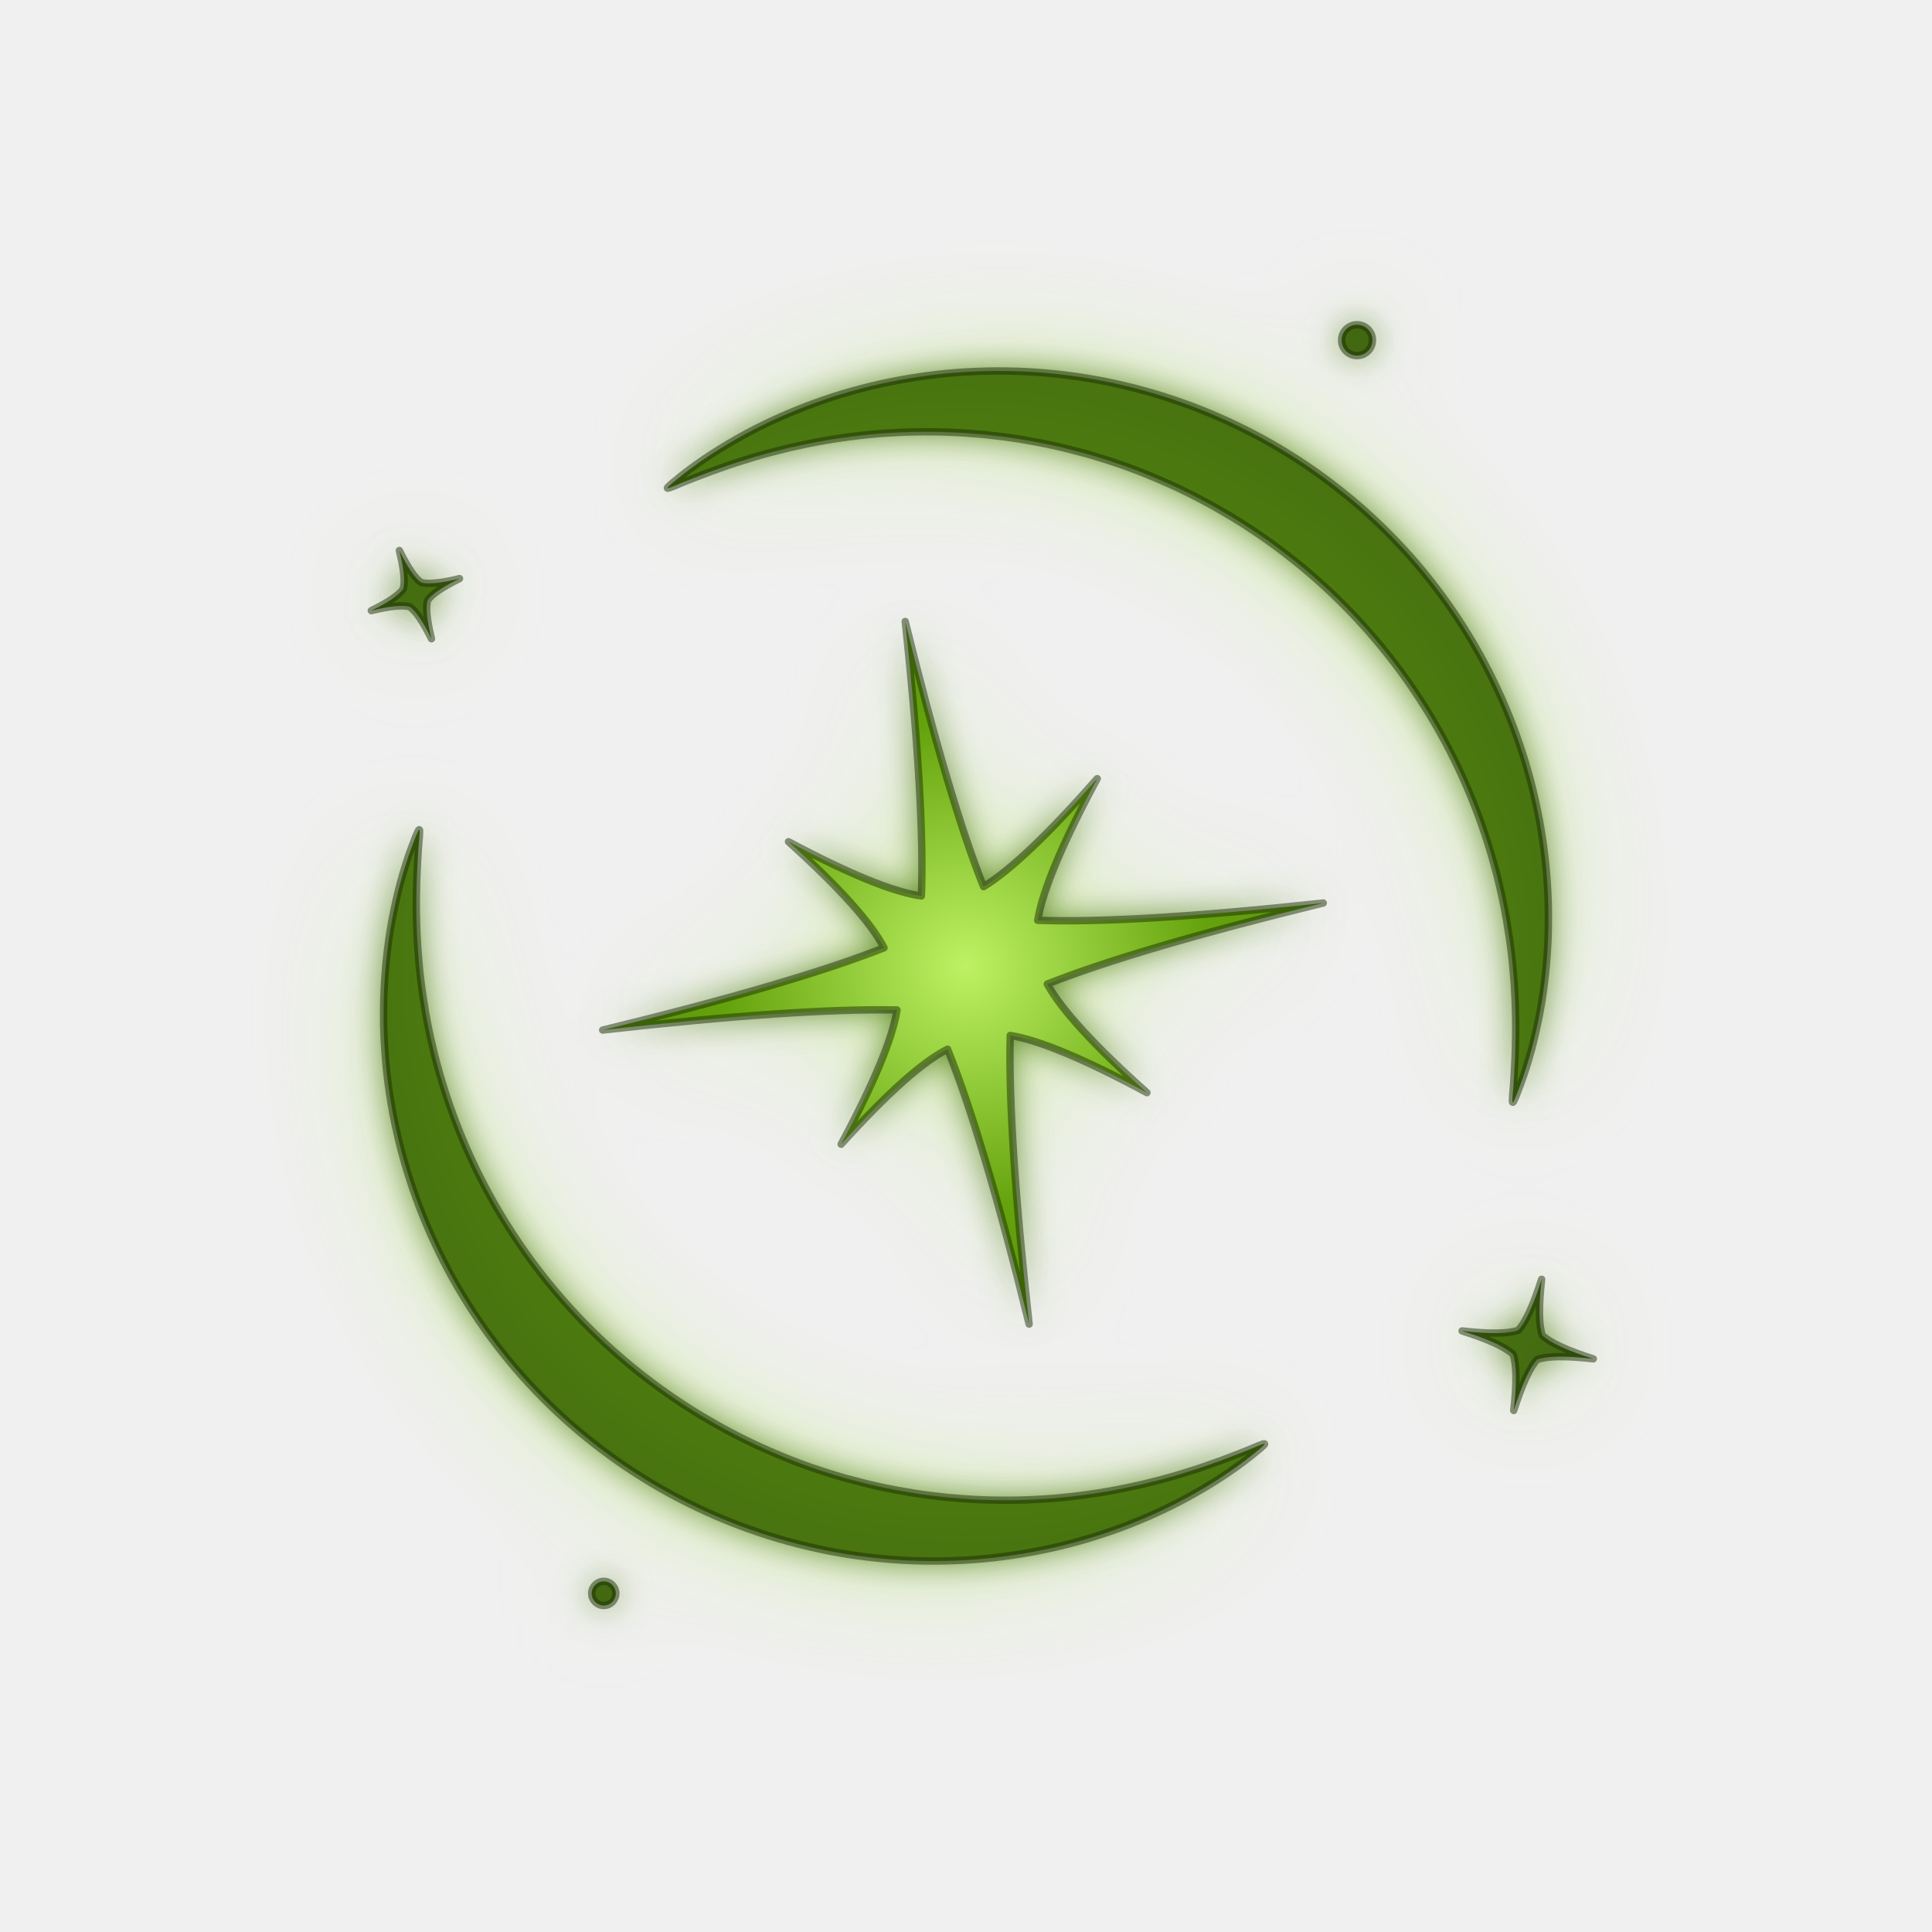
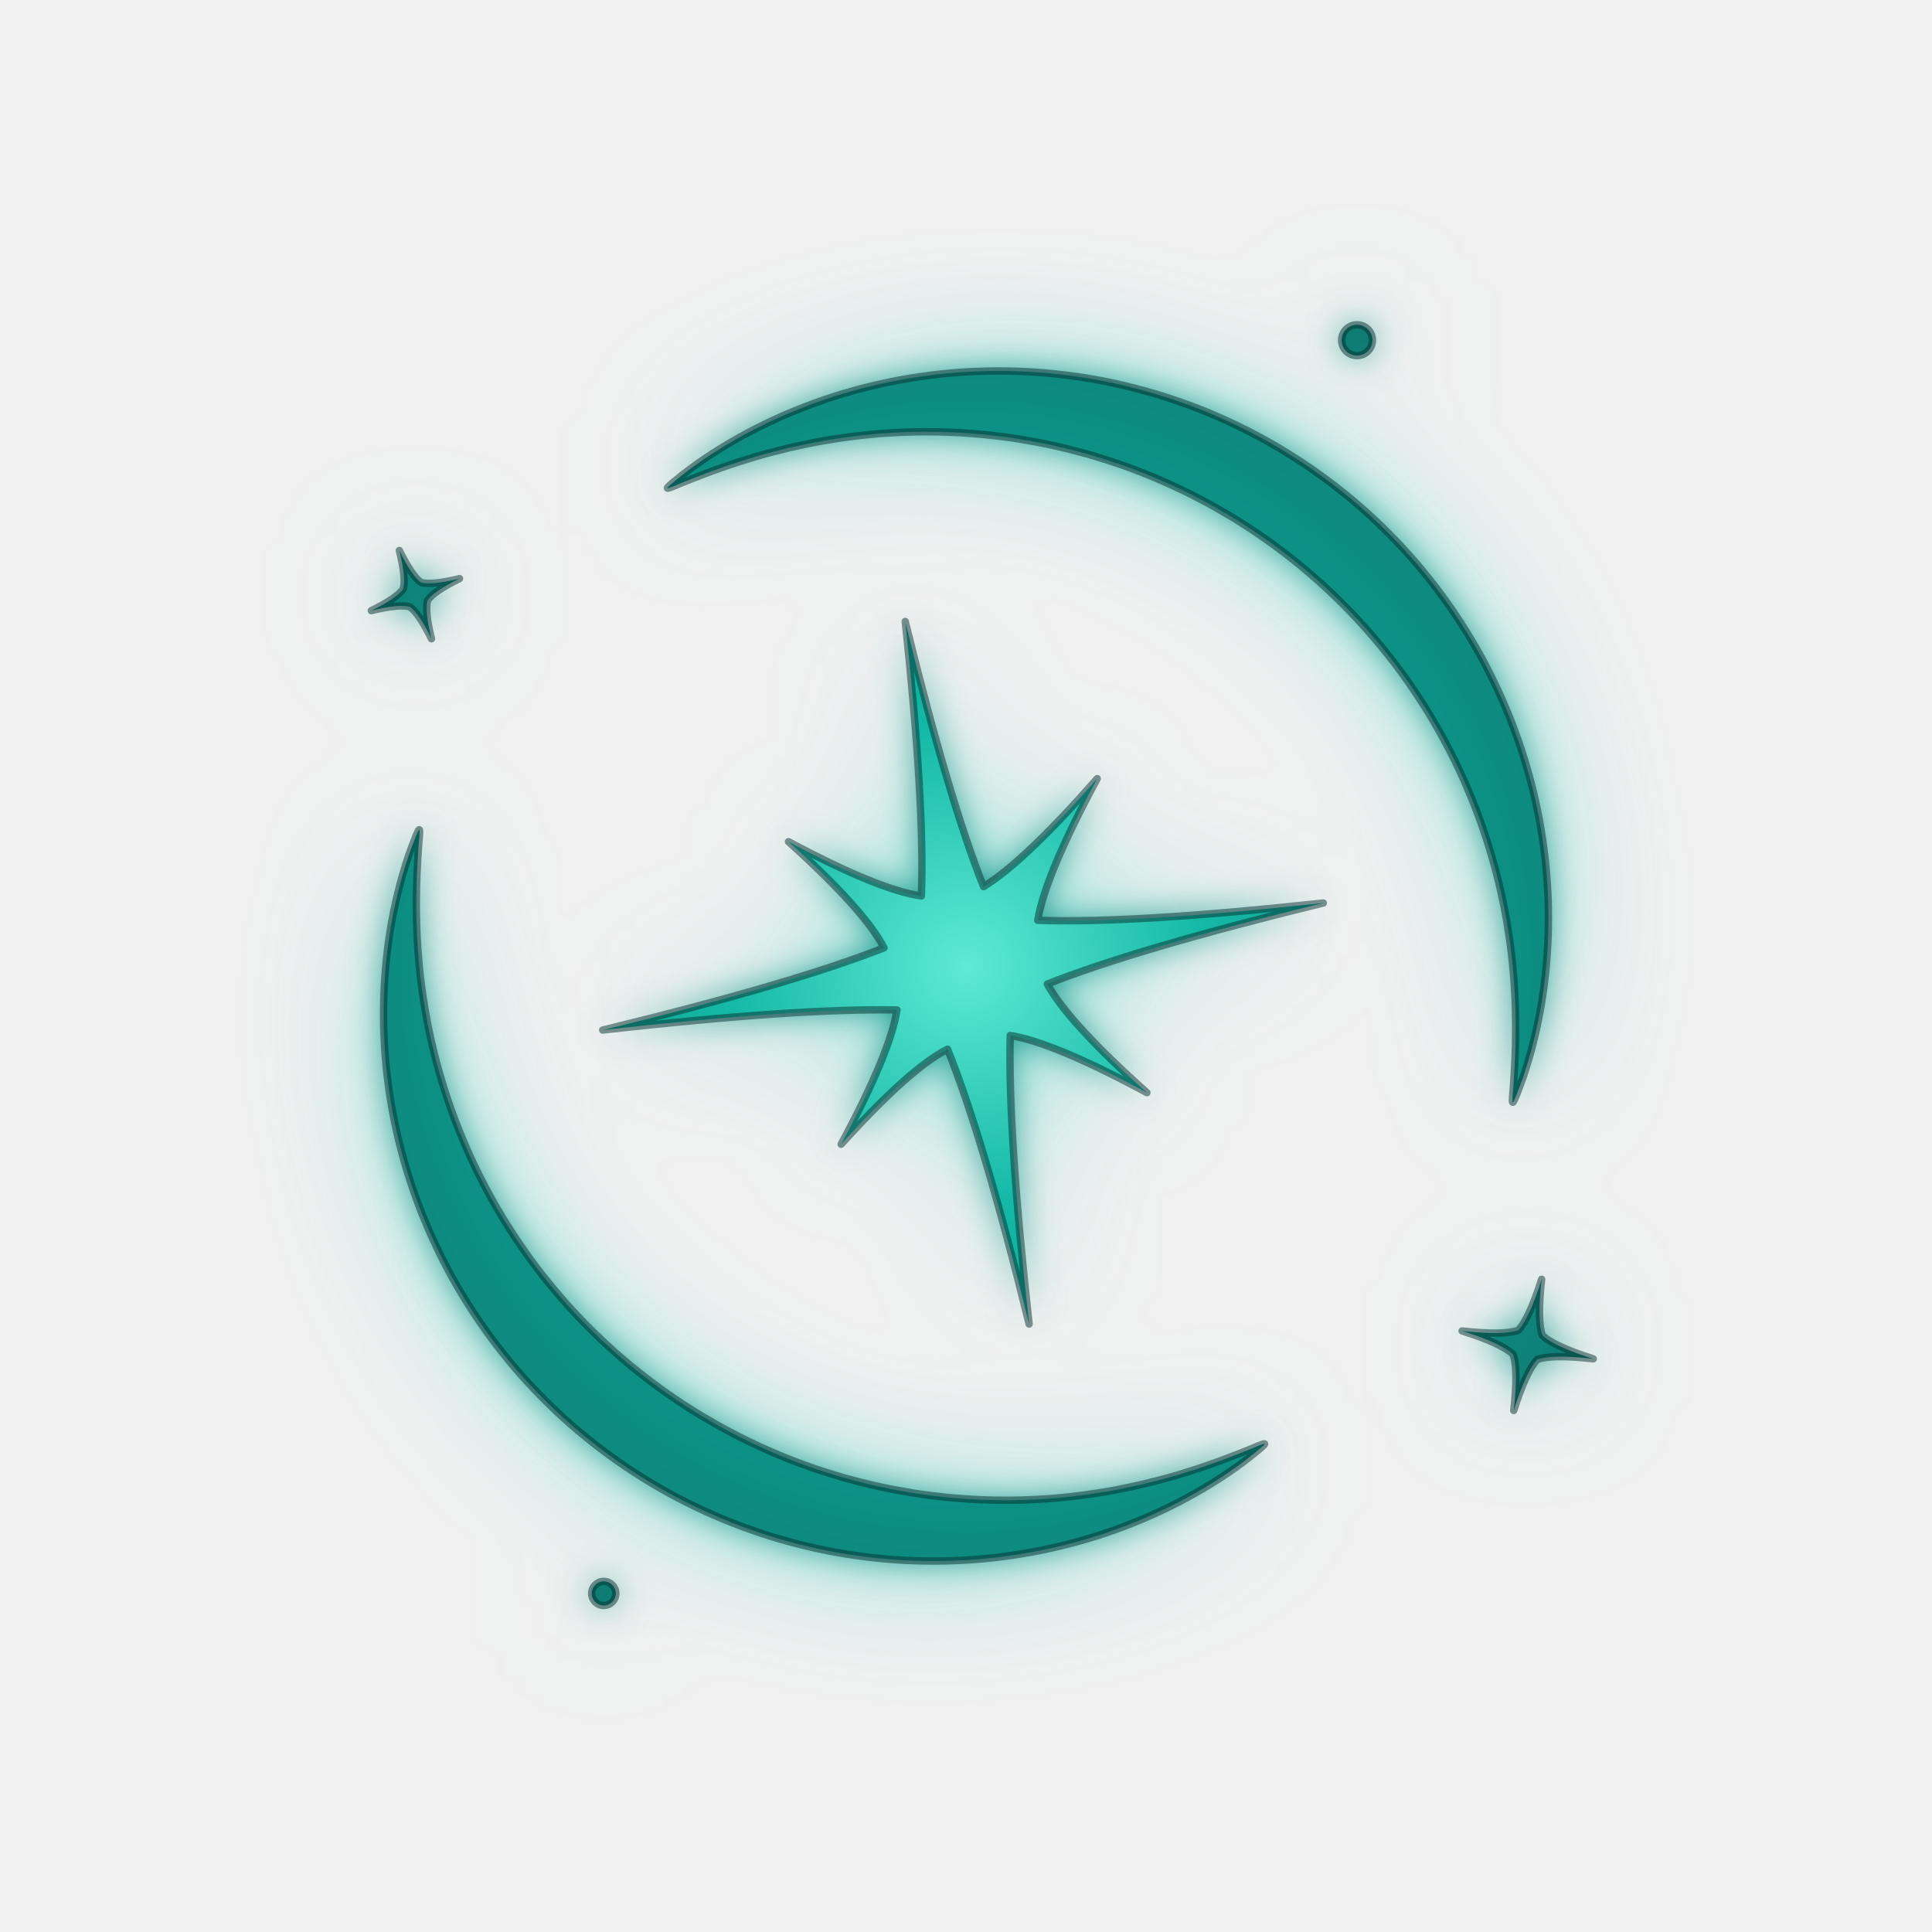
<svg xmlns="http://www.w3.org/2000/svg" viewBox="-16 -16 288 288" width="288" height="288" role="img" aria-labelledby="am-t">
  <style>.am-d{display:none}@media (prefers-color-scheme:dark){.am-l{display:none}.am-d{display:inline}}</style>
  <g class="am-l">
    <defs>
      <radialGradient id="aml-lit" gradientUnits="userSpaceOnUse" cx="128" cy="128" r="120">
-         <stop offset="0" stop-color="#BEF264" />
-         <stop offset=".3" stop-color="#65A30D" />
-         <stop offset=".62" stop-color="#4D7C0F" />
-         <stop offset="1" stop-color="#3F6212" />
+         <stop offset="0" stop-color="#5EEAD4" />
+         <stop offset=".3" stop-color="#14B8A6" />
+         <stop offset=".62" stop-color="#0D9488" />
+         <stop offset="1" stop-color="#0F766E" />
      </radialGradient>
      <filter id="aml-wide" x="-40%" y="-40%" width="180%" height="180%" color-interpolation-filters="sRGB">
        <feGaussianBlur stdDeviation="9" />
      </filter>
      <filter id="aml-tight" x="-25%" y="-25%" width="150%" height="150%" color-interpolation-filters="sRGB">
        <feGaussianBlur stdDeviation="2.6" />
      </filter>
      <g id="aml-m">
        <path d="M118.94 76.64Q125.49 103.36 130.62 116.17Q136.65 112.49 147.56 100.07Q139.8 114.45 138.69 121.19Q152.94 121.68 181.26 118.61Q153.5 125.39 140.12 130.69Q143.25 136.41 154.97 146.88Q141.09 139.4 134.59 138.35Q134.24 152.85 137.41 181.38Q130.6 153.65 125.25 140.4Q119.67 143.2 109.39 154.57Q116.73 140.92 117.71 134.55Q102.86 134.28 73.84 137.55Q102.11 130.67 115.78 125.29Q112.92 119.72 101.54 109.47Q115.09 116.7 121.35 117.56Q121.87 103.9 118.94 76.64Z" />
        <path d="M83.49 56.76C83.57 56.91 85.25 56.11 86.11 55.78C86.98 55.44 87.84 55.09 88.7 54.77C89.56 54.44 90.42 54.12 91.28 53.82C92.15 53.51 93.01 53.21 93.88 52.93C94.74 52.65 95.61 52.38 96.48 52.12C97.35 51.86 98.23 51.62 99.1 51.39C99.98 51.16 100.85 50.94 101.73 50.73C102.61 50.53 103.49 50.34 104.37 50.16C105.25 49.98 106.13 49.81 107.01 49.66C107.89 49.51 108.77 49.37 109.66 49.25C110.54 49.12 111.42 49.01 112.31 48.91C113.19 48.81 114.08 48.73 114.96 48.65C115.84 48.58 116.73 48.52 117.61 48.48C118.49 48.43 119.37 48.4 120.26 48.38C121.14 48.36 122.02 48.36 122.9 48.37C123.78 48.37 124.65 48.39 125.53 48.43C126.41 48.46 127.28 48.51 128.15 48.57C129.03 48.63 129.9 48.7 130.77 48.78C131.63 48.87 132.5 48.97 133.36 49.08C134.23 49.19 135.09 49.31 135.95 49.45C136.81 49.59 137.66 49.74 138.51 49.9C139.37 50.06 140.21 50.23 141.06 50.42C141.91 50.61 142.75 50.8 143.58 51.02C144.42 51.23 145.26 51.45 146.09 51.68C146.92 51.92 147.74 52.17 148.56 52.43C149.39 52.69 150.2 52.96 151.02 53.24C151.83 53.52 152.64 53.82 153.44 54.12C154.24 54.43 155.04 54.75 155.83 55.08C156.62 55.41 157.41 55.75 158.19 56.1C158.97 56.45 159.75 56.81 160.52 57.19C161.29 57.56 162.05 57.95 162.81 58.35C163.57 58.74 164.32 59.15 165.07 59.57C165.81 59.99 166.55 60.42 167.29 60.86C168.02 61.3 168.75 61.75 169.47 62.21C170.19 62.67 170.9 63.14 171.6 63.62C172.31 64.1 173.01 64.6 173.7 65.1C174.39 65.6 175.08 66.11 175.75 66.64C176.43 67.16 177.1 67.69 177.76 68.23C178.42 68.77 179.07 69.33 179.72 69.89C180.36 70.45 181 71.02 181.63 71.6C182.26 72.18 182.88 72.77 183.49 73.37C184.1 73.97 184.7 74.57 185.3 75.19C185.89 75.81 186.48 76.43 187.05 77.07C187.63 77.7 188.2 78.35 188.75 79C189.31 79.65 189.86 80.31 190.4 80.98C190.94 81.65 191.47 82.32 191.99 83.01C192.51 83.69 193.02 84.39 193.52 85.09C194.02 85.79 194.51 86.5 194.99 87.22C195.47 87.93 195.94 88.66 196.4 89.39C196.86 90.12 197.31 90.86 197.75 91.61C198.19 92.35 198.61 93.11 199.03 93.87C199.45 94.63 199.85 95.39 200.25 96.17C200.64 96.94 201.03 97.72 201.4 98.51C201.77 99.3 202.13 100.09 202.48 100.89C202.83 101.69 203.17 102.5 203.5 103.31C203.82 104.12 204.14 104.94 204.44 105.76C204.74 106.58 205.04 107.41 205.31 108.24C205.59 109.08 205.86 109.92 206.11 110.76C206.37 111.61 206.61 112.46 206.84 113.31C207.07 114.16 207.29 115.02 207.49 115.88C207.7 116.75 207.89 117.61 208.07 118.48C208.25 119.35 208.41 120.23 208.57 121.11C208.72 121.99 208.86 122.87 208.99 123.76C209.12 124.64 209.23 125.53 209.34 126.42C209.44 127.31 209.53 128.21 209.6 129.11C209.68 130.01 209.74 130.91 209.79 131.81C209.84 132.71 209.88 133.62 209.9 134.53C209.93 135.43 209.94 136.34 209.94 137.26C209.94 138.17 209.92 139.08 209.9 140C209.88 140.91 209.84 141.83 209.79 142.75C209.75 143.67 209.68 144.59 209.63 145.52C209.58 146.45 209.34 148.29 209.5 148.32C209.67 148.36 210.29 146.61 210.63 145.73C210.97 144.85 211.26 143.96 211.54 143.06C211.82 142.17 212.08 141.26 212.33 140.35C212.57 139.44 212.79 138.52 213 137.6C213.21 136.68 213.39 135.75 213.57 134.82C213.74 133.89 213.89 132.95 214.03 132.01C214.16 131.07 214.28 130.12 214.38 129.17C214.48 128.22 214.57 127.27 214.63 126.32C214.7 125.37 214.75 124.41 214.78 123.45C214.81 122.49 214.82 121.53 214.82 120.57C214.82 119.61 214.8 118.65 214.76 117.69C214.72 116.73 214.66 115.76 214.59 114.8C214.52 113.84 214.43 112.88 214.32 111.92C214.21 110.95 214.08 109.99 213.94 109.04C213.8 108.08 213.63 107.12 213.46 106.16C213.28 105.21 213.08 104.26 212.87 103.31C212.66 102.36 212.43 101.41 212.18 100.47C211.93 99.53 211.67 98.59 211.39 97.65C211.1 96.72 210.8 95.78 210.49 94.86C210.17 93.93 209.84 93.01 209.49 92.1C209.14 91.18 208.78 90.27 208.39 89.37C208.01 88.46 207.61 87.57 207.19 86.68C206.78 85.79 206.35 84.9 205.9 84.03C205.45 83.15 204.99 82.28 204.51 81.42C204.03 80.56 203.53 79.71 203.02 78.87C202.51 78.02 201.98 77.19 201.44 76.36C200.9 75.54 200.34 74.72 199.77 73.92C199.2 73.11 198.61 72.32 198.01 71.53C197.41 70.75 196.79 69.97 196.17 69.21C195.54 68.44 194.89 67.69 194.24 66.95C193.58 66.21 192.91 65.48 192.22 64.76C191.54 64.05 190.84 63.34 190.14 62.65C189.43 61.96 188.7 61.28 187.97 60.61C187.24 59.95 186.49 59.29 185.73 58.65C184.97 58.02 184.2 57.39 183.42 56.78C182.64 56.17 181.85 55.57 181.05 54.99C180.25 54.4 179.43 53.83 178.61 53.28C177.79 52.73 176.95 52.19 176.11 51.67C175.27 51.14 174.42 50.63 173.56 50.14C172.7 49.65 171.83 49.17 170.95 48.71C170.07 48.25 169.19 47.81 168.29 47.38C167.4 46.95 166.5 46.54 165.59 46.14C164.69 45.74 163.77 45.37 162.85 45C161.93 44.64 161 44.29 160.07 43.97C159.14 43.64 158.2 43.32 157.26 43.03C156.31 42.73 155.37 42.46 154.41 42.2C153.46 41.94 152.51 41.69 151.55 41.47C150.59 41.24 149.62 41.03 148.66 40.84C147.69 40.65 146.72 40.48 145.75 40.32C144.78 40.17 143.8 40.03 142.83 39.91C141.85 39.79 140.88 39.69 139.9 39.6C138.92 39.52 137.94 39.45 136.96 39.4C135.99 39.35 135.01 39.32 134.03 39.31C133.05 39.29 132.07 39.3 131.1 39.32C130.12 39.34 129.14 39.38 128.17 39.43C127.2 39.49 126.23 39.56 125.26 39.65C124.29 39.74 123.32 39.85 122.36 39.98C121.4 40.1 120.44 40.25 119.48 40.41C118.52 40.57 117.57 40.74 116.62 40.94C115.68 41.13 114.73 41.34 113.79 41.57C112.86 41.8 111.92 42.04 111 42.3C110.07 42.56 109.15 42.84 108.23 43.13C107.32 43.43 106.41 43.74 105.51 44.06C104.61 44.39 103.71 44.73 102.83 45.09C101.94 45.45 101.06 45.82 100.19 46.21C99.32 46.6 98.46 47 97.61 47.42C96.75 47.84 95.91 48.28 95.07 48.73C94.24 49.18 93.42 49.65 92.6 50.13C91.79 50.61 90.99 51.11 90.19 51.62C89.4 52.13 88.62 52.66 87.86 53.2C87.09 53.75 86.33 54.3 85.6 54.89C84.87 55.49 83.4 56.62 83.49 56.76Z" />
        <path d="M172.51 199.24C172.43 199.09 170.75 199.89 169.89 200.22C169.02 200.56 168.16 200.91 167.3 201.23C166.44 201.56 165.58 201.88 164.72 202.18C163.85 202.49 162.99 202.79 162.12 203.07C161.26 203.35 160.39 203.62 159.52 203.88C158.65 204.14 157.77 204.38 156.9 204.61C156.02 204.84 155.15 205.06 154.27 205.27C153.39 205.47 152.51 205.66 151.63 205.84C150.75 206.02 149.87 206.19 148.99 206.34C148.11 206.49 147.23 206.63 146.34 206.75C145.46 206.88 144.58 206.99 143.69 207.09C142.81 207.19 141.92 207.27 141.04 207.35C140.16 207.42 139.27 207.48 138.39 207.52C137.51 207.57 136.63 207.6 135.74 207.62C134.86 207.64 133.98 207.64 133.1 207.63C132.22 207.63 131.35 207.61 130.47 207.57C129.59 207.54 128.72 207.49 127.85 207.43C126.97 207.37 126.1 207.3 125.23 207.22C124.37 207.13 123.5 207.03 122.64 206.92C121.77 206.81 120.91 206.69 120.05 206.55C119.19 206.41 118.34 206.26 117.49 206.1C116.63 205.94 115.79 205.77 114.94 205.58C114.09 205.39 113.25 205.2 112.42 204.98C111.58 204.77 110.74 204.55 109.91 204.32C109.08 204.08 108.26 203.83 107.44 203.57C106.61 203.31 105.8 203.04 104.98 202.76C104.17 202.48 103.36 202.18 102.56 201.88C101.76 201.57 100.96 201.25 100.17 200.92C99.38 200.59 98.59 200.25 97.81 199.9C97.03 199.55 96.25 199.19 95.48 198.81C94.71 198.44 93.95 198.05 93.19 197.65C92.43 197.26 91.68 196.85 90.93 196.43C90.19 196.01 89.45 195.58 88.71 195.14C87.98 194.7 87.25 194.25 86.53 193.79C85.81 193.33 85.1 192.86 84.4 192.38C83.69 191.9 82.99 191.4 82.3 190.9C81.61 190.4 80.92 189.89 80.25 189.36C79.57 188.84 78.9 188.31 78.24 187.77C77.58 187.23 76.93 186.67 76.28 186.11C75.64 185.55 75 184.98 74.37 184.4C73.74 183.82 73.12 183.23 72.51 182.63C71.9 182.03 71.3 181.43 70.7 180.81C70.11 180.19 69.52 179.57 68.95 178.93C68.37 178.3 67.8 177.65 67.25 177C66.69 176.35 66.14 175.69 65.6 175.02C65.06 174.35 64.53 173.68 64.01 172.99C63.49 172.31 62.98 171.61 62.48 170.91C61.98 170.21 61.49 169.5 61.01 168.78C60.53 168.07 60.06 167.34 59.6 166.61C59.14 165.88 58.69 165.14 58.25 164.39C57.81 163.65 57.39 162.89 56.97 162.13C56.55 161.37 56.15 160.61 55.75 159.83C55.36 159.06 54.97 158.28 54.6 157.49C54.23 156.7 53.87 155.91 53.52 155.11C53.17 154.31 52.83 153.5 52.5 152.69C52.18 151.88 51.86 151.06 51.56 150.24C51.26 149.42 50.96 148.59 50.69 147.76C50.41 146.92 50.14 146.08 49.89 145.24C49.63 144.39 49.39 143.54 49.16 142.69C48.93 141.84 48.71 140.98 48.51 140.12C48.3 139.25 48.11 138.39 47.93 137.52C47.75 136.65 47.59 135.77 47.43 134.89C47.28 134.01 47.14 133.13 47.01 132.24C46.88 131.36 46.77 130.47 46.66 129.58C46.56 128.69 46.47 127.79 46.4 126.89C46.32 125.99 46.26 125.09 46.21 124.19C46.16 123.29 46.12 122.38 46.1 121.47C46.07 120.57 46.06 119.66 46.06 118.74C46.06 117.83 46.08 116.92 46.1 116C46.12 115.09 46.16 114.17 46.21 113.25C46.25 112.33 46.32 111.41 46.37 110.48C46.42 109.55 46.66 107.71 46.5 107.68C46.33 107.64 45.71 109.39 45.37 110.27C45.03 111.15 44.74 112.04 44.46 112.94C44.18 113.83 43.92 114.74 43.67 115.65C43.43 116.56 43.21 117.48 43 118.4C42.79 119.32 42.61 120.25 42.43 121.18C42.26 122.11 42.11 123.05 41.97 123.99C41.84 124.93 41.72 125.88 41.62 126.83C41.52 127.78 41.43 128.73 41.37 129.68C41.3 130.63 41.25 131.59 41.22 132.55C41.19 133.51 41.18 134.47 41.18 135.43C41.18 136.39 41.2 137.35 41.24 138.31C41.28 139.27 41.34 140.24 41.41 141.2C41.48 142.16 41.57 143.12 41.68 144.08C41.79 145.05 41.92 146.01 42.06 146.96C42.2 147.92 42.37 148.88 42.54 149.84C42.72 150.79 42.92 151.74 43.13 152.69C43.34 153.64 43.57 154.59 43.82 155.53C44.07 156.47 44.33 157.41 44.61 158.35C44.9 159.28 45.2 160.22 45.51 161.14C45.83 162.07 46.16 162.99 46.51 163.9C46.86 164.82 47.22 165.73 47.61 166.63C47.99 167.54 48.39 168.43 48.81 169.32C49.22 170.21 49.65 171.1 50.1 171.97C50.55 172.85 51.01 173.72 51.49 174.58C51.97 175.44 52.47 176.29 52.98 177.13C53.49 177.98 54.02 178.81 54.56 179.64C55.1 180.46 55.66 181.28 56.23 182.08C56.8 182.89 57.39 183.68 57.99 184.47C58.59 185.25 59.21 186.03 59.83 186.79C60.46 187.56 61.11 188.31 61.76 189.05C62.42 189.79 63.09 190.52 63.78 191.24C64.46 191.95 65.16 192.66 65.86 193.35C66.57 194.04 67.3 194.72 68.03 195.39C68.76 196.05 69.51 196.71 70.27 197.35C71.03 197.98 71.8 198.61 72.58 199.22C73.36 199.83 74.15 200.43 74.95 201.01C75.75 201.6 76.57 202.17 77.39 202.72C78.21 203.27 79.05 203.81 79.89 204.33C80.73 204.86 81.58 205.37 82.44 205.86C83.3 206.35 84.17 206.83 85.05 207.29C85.93 207.75 86.81 208.19 87.71 208.62C88.6 209.05 89.5 209.46 90.41 209.86C91.31 210.26 92.23 210.63 93.15 211C94.07 211.36 95 211.71 95.93 212.03C96.86 212.36 97.8 212.68 98.74 212.97C99.69 213.27 100.63 213.54 101.59 213.8C102.54 214.06 103.49 214.31 104.45 214.53C105.41 214.76 106.38 214.97 107.34 215.16C108.31 215.35 109.28 215.52 110.25 215.68C111.22 215.83 112.2 215.97 113.17 216.09C114.15 216.21 115.12 216.31 116.1 216.4C117.08 216.48 118.06 216.55 119.04 216.6C120.01 216.65 120.99 216.68 121.97 216.69C122.95 216.71 123.93 216.7 124.9 216.68C125.88 216.66 126.86 216.62 127.83 216.57C128.8 216.51 129.77 216.44 130.74 216.35C131.71 216.26 132.68 216.15 133.64 216.02C134.6 215.9 135.56 215.75 136.52 215.59C137.48 215.43 138.43 215.26 139.38 215.06C140.32 214.87 141.27 214.66 142.21 214.43C143.14 214.2 144.08 213.96 145 213.7C145.93 213.44 146.85 213.16 147.77 212.87C148.68 212.57 149.59 212.26 150.49 211.94C151.39 211.61 152.29 211.27 153.17 210.91C154.06 210.55 154.94 210.18 155.81 209.79C156.68 209.4 157.54 209 158.39 208.58C159.25 208.16 160.09 207.72 160.93 207.27C161.76 206.82 162.58 206.35 163.4 205.87C164.21 205.39 165.01 204.89 165.81 204.38C166.6 203.87 167.38 203.34 168.14 202.8C168.91 202.25 169.67 201.7 170.4 201.11C171.13 200.51 172.6 199.38 172.51 199.24Z" />
        <path d="M213.81 174.7Q213.12 180.84 213.91 183.06Q215.62 184.69 221.51 186.56Q215.37 185.86 213.15 186.66Q211.52 188.37 209.65 194.26Q210.35 188.12 209.55 185.89Q207.85 184.26 201.95 182.4Q208.09 183.09 210.32 182.3Q211.95 180.59 213.81 174.7Z" />
        <path d="M43.53 66.06Q45.42 69.91 46.77 70.83Q48.34 71.27 52.5 70.25Q48.65 72.14 47.74 73.49Q47.29 75.05 48.32 79.22Q46.43 75.37 45.08 74.45Q43.51 74.01 39.35 75.03Q43.2 73.14 44.11 71.79Q44.56 70.23 43.53 66.06Z" />
        <circle cx="186.29" cy="34.71" r="2.3" />
        <circle cx="74" cy="221.53" r="1.8" />
      </g>
    </defs>
-     <g filter="url(#aml-wide)" opacity=".45">
-       <use href="#aml-m" fill="#A3E635" />
+     <g filter="url(#aml-wide)" opacity=".6">
+       <use href="#aml-m" fill="#2DD4BF" />
    </g>
    <g filter="url(#aml-tight)" opacity=".9">
-       <use href="#aml-m" fill="#4D7C0F" />
+       <use href="#aml-m" fill="#0D9488" />
    </g>
-     <use href="#aml-m" fill="url(#aml-lit)" stroke="#1A2E05" stroke-width="1.1" stroke-opacity=".5" stroke-linejoin="round" />
+     <use href="#aml-m" fill="url(#aml-lit)" stroke="#042F2E" stroke-width="1.1" stroke-opacity=".5" stroke-linejoin="round" />
  </g>
  <g class="am-d">
    <defs>
      <radialGradient id="amd-lit" gradientUnits="userSpaceOnUse" cx="128" cy="128" r="120">
-         <stop offset="0" stop-color="#F6FFB0" />
-         <stop offset=".3" stop-color="#E6FA5E" />
-         <stop offset=".62" stop-color="#D4F23C" />
-         <stop offset="1" stop-color="#C3E830" />
+         <stop offset="0" stop-color="#5EEAD4" />
+         <stop offset=".3" stop-color="#14B8A6" />
+         <stop offset=".62" stop-color="#0D9488" />
+         <stop offset="1" stop-color="#0F766E" />
      </radialGradient>
      <filter id="amd-wide" x="-40%" y="-40%" width="180%" height="180%" color-interpolation-filters="sRGB">
        <feGaussianBlur stdDeviation="9" />
      </filter>
      <filter id="amd-tight" x="-25%" y="-25%" width="150%" height="150%" color-interpolation-filters="sRGB">
        <feGaussianBlur stdDeviation="2.6" />
      </filter>
      <g id="amd-m">
        <path d="M118.94 76.64Q125.49 103.36 130.62 116.17Q136.65 112.49 147.56 100.07Q139.8 114.45 138.69 121.19Q152.94 121.68 181.26 118.61Q153.5 125.39 140.12 130.69Q143.25 136.41 154.97 146.88Q141.09 139.4 134.59 138.35Q134.24 152.85 137.41 181.38Q130.6 153.65 125.25 140.4Q119.67 143.2 109.39 154.57Q116.73 140.92 117.71 134.55Q102.86 134.28 73.84 137.55Q102.11 130.67 115.78 125.29Q112.92 119.72 101.54 109.47Q115.09 116.7 121.35 117.56Q121.87 103.9 118.94 76.64Z" />
        <path d="M83.49 56.76C83.57 56.91 85.25 56.11 86.11 55.78C86.98 55.44 87.84 55.09 88.7 54.77C89.56 54.44 90.42 54.12 91.28 53.82C92.15 53.51 93.01 53.21 93.88 52.93C94.74 52.65 95.61 52.38 96.48 52.12C97.35 51.86 98.23 51.62 99.1 51.39C99.98 51.16 100.85 50.94 101.73 50.73C102.61 50.53 103.49 50.34 104.37 50.16C105.25 49.98 106.13 49.81 107.01 49.66C107.89 49.51 108.77 49.37 109.66 49.25C110.54 49.12 111.42 49.01 112.31 48.91C113.19 48.81 114.08 48.73 114.96 48.65C115.84 48.58 116.73 48.52 117.61 48.48C118.49 48.43 119.37 48.4 120.26 48.38C121.14 48.36 122.02 48.36 122.9 48.37C123.78 48.37 124.65 48.39 125.53 48.43C126.41 48.46 127.28 48.51 128.15 48.57C129.03 48.63 129.9 48.7 130.77 48.78C131.63 48.87 132.5 48.97 133.36 49.08C134.23 49.19 135.09 49.31 135.95 49.45C136.81 49.59 137.66 49.74 138.51 49.9C139.37 50.06 140.21 50.23 141.06 50.42C141.91 50.61 142.75 50.8 143.58 51.02C144.42 51.23 145.26 51.45 146.09 51.68C146.92 51.92 147.74 52.17 148.56 52.43C149.39 52.69 150.2 52.96 151.02 53.24C151.83 53.52 152.64 53.82 153.44 54.12C154.24 54.43 155.04 54.75 155.83 55.08C156.62 55.41 157.41 55.75 158.19 56.1C158.97 56.45 159.75 56.81 160.52 57.19C161.29 57.56 162.05 57.95 162.81 58.35C163.57 58.74 164.32 59.15 165.07 59.57C165.81 59.99 166.55 60.42 167.29 60.86C168.02 61.3 168.75 61.75 169.47 62.21C170.19 62.67 170.9 63.14 171.6 63.62C172.31 64.1 173.01 64.6 173.7 65.1C174.39 65.6 175.08 66.11 175.75 66.64C176.43 67.16 177.1 67.69 177.76 68.23C178.42 68.77 179.07 69.33 179.72 69.89C180.36 70.45 181 71.02 181.63 71.6C182.26 72.18 182.88 72.77 183.49 73.37C184.1 73.97 184.7 74.57 185.3 75.19C185.89 75.81 186.48 76.43 187.05 77.07C187.63 77.7 188.2 78.35 188.75 79C189.31 79.65 189.86 80.31 190.4 80.98C190.94 81.65 191.47 82.32 191.99 83.01C192.51 83.69 193.02 84.39 193.52 85.09C194.02 85.79 194.51 86.5 194.99 87.22C195.47 87.93 195.94 88.66 196.4 89.39C196.86 90.12 197.31 90.86 197.75 91.61C198.19 92.35 198.61 93.11 199.03 93.87C199.45 94.63 199.85 95.39 200.25 96.17C200.64 96.94 201.03 97.72 201.4 98.51C201.77 99.3 202.13 100.09 202.48 100.89C202.83 101.69 203.17 102.5 203.5 103.31C203.82 104.12 204.14 104.94 204.44 105.76C204.74 106.58 205.04 107.41 205.31 108.24C205.59 109.08 205.86 109.92 206.11 110.76C206.37 111.61 206.61 112.46 206.84 113.31C207.07 114.16 207.29 115.02 207.49 115.88C207.7 116.75 207.89 117.61 208.07 118.48C208.25 119.35 208.41 120.23 208.57 121.11C208.72 121.99 208.86 122.87 208.99 123.76C209.12 124.64 209.23 125.53 209.34 126.42C209.44 127.31 209.53 128.21 209.6 129.11C209.68 130.01 209.74 130.91 209.79 131.81C209.84 132.71 209.88 133.62 209.9 134.53C209.93 135.43 209.94 136.34 209.94 137.26C209.94 138.17 209.92 139.08 209.9 140C209.88 140.91 209.84 141.83 209.79 142.75C209.75 143.67 209.68 144.59 209.63 145.52C209.58 146.45 209.34 148.29 209.5 148.32C209.67 148.36 210.29 146.61 210.63 145.73C210.97 144.85 211.26 143.96 211.54 143.06C211.82 142.17 212.08 141.26 212.33 140.35C212.57 139.44 212.79 138.52 213 137.6C213.21 136.68 213.39 135.75 213.57 134.82C213.74 133.89 213.89 132.95 214.03 132.01C214.16 131.07 214.28 130.12 214.38 129.17C214.48 128.22 214.57 127.27 214.63 126.32C214.7 125.37 214.75 124.41 214.78 123.45C214.81 122.49 214.82 121.53 214.82 120.57C214.82 119.61 214.8 118.65 214.76 117.69C214.72 116.73 214.66 115.76 214.59 114.8C214.52 113.84 214.43 112.88 214.32 111.92C214.21 110.95 214.08 109.99 213.94 109.04C213.8 108.08 213.63 107.12 213.46 106.16C213.28 105.21 213.08 104.26 212.87 103.31C212.66 102.36 212.43 101.41 212.18 100.47C211.93 99.53 211.67 98.59 211.39 97.65C211.1 96.72 210.8 95.78 210.49 94.86C210.17 93.93 209.84 93.01 209.49 92.1C209.14 91.18 208.78 90.27 208.39 89.37C208.01 88.46 207.61 87.57 207.19 86.68C206.78 85.79 206.35 84.9 205.9 84.03C205.45 83.15 204.99 82.28 204.51 81.42C204.03 80.56 203.53 79.71 203.02 78.87C202.51 78.02 201.98 77.19 201.44 76.36C200.9 75.54 200.34 74.72 199.77 73.92C199.2 73.11 198.61 72.32 198.01 71.53C197.41 70.75 196.79 69.97 196.17 69.21C195.54 68.44 194.89 67.69 194.24 66.95C193.58 66.21 192.91 65.48 192.22 64.76C191.54 64.05 190.84 63.34 190.14 62.65C189.43 61.96 188.7 61.28 187.97 60.61C187.24 59.95 186.49 59.29 185.73 58.65C184.97 58.02 184.2 57.39 183.42 56.78C182.64 56.17 181.85 55.57 181.05 54.99C180.25 54.4 179.43 53.83 178.61 53.28C177.79 52.73 176.95 52.19 176.11 51.67C175.27 51.14 174.42 50.63 173.56 50.14C172.7 49.65 171.83 49.17 170.95 48.71C170.07 48.25 169.19 47.81 168.29 47.38C167.4 46.95 166.5 46.54 165.59 46.14C164.69 45.74 163.77 45.37 162.85 45C161.93 44.64 161 44.29 160.07 43.97C159.14 43.64 158.2 43.32 157.26 43.03C156.31 42.73 155.37 42.46 154.41 42.2C153.46 41.94 152.51 41.69 151.55 41.47C150.59 41.24 149.62 41.03 148.66 40.84C147.69 40.65 146.72 40.48 145.75 40.32C144.78 40.17 143.8 40.03 142.83 39.91C141.85 39.79 140.88 39.69 139.9 39.6C138.92 39.52 137.94 39.45 136.96 39.4C135.99 39.35 135.01 39.32 134.03 39.31C133.05 39.29 132.07 39.3 131.1 39.32C130.12 39.34 129.14 39.38 128.17 39.43C127.2 39.49 126.23 39.56 125.26 39.65C124.29 39.74 123.32 39.85 122.36 39.98C121.4 40.1 120.44 40.25 119.48 40.41C118.52 40.57 117.57 40.74 116.62 40.94C115.68 41.13 114.73 41.34 113.79 41.57C112.86 41.8 111.92 42.04 111 42.3C110.07 42.56 109.15 42.84 108.23 43.13C107.32 43.43 106.41 43.74 105.51 44.06C104.61 44.39 103.71 44.73 102.83 45.09C101.94 45.45 101.06 45.82 100.19 46.21C99.32 46.6 98.46 47 97.61 47.42C96.75 47.84 95.91 48.28 95.07 48.73C94.24 49.18 93.42 49.65 92.6 50.13C91.79 50.61 90.99 51.11 90.19 51.62C89.4 52.13 88.62 52.66 87.86 53.2C87.09 53.75 86.33 54.3 85.6 54.89C84.87 55.49 83.4 56.62 83.49 56.76Z" />
        <path d="M172.51 199.24C172.43 199.09 170.75 199.89 169.89 200.22C169.02 200.56 168.16 200.91 167.3 201.23C166.44 201.56 165.58 201.88 164.72 202.18C163.85 202.49 162.99 202.79 162.12 203.07C161.26 203.35 160.39 203.62 159.52 203.88C158.65 204.14 157.77 204.38 156.9 204.61C156.02 204.84 155.15 205.06 154.27 205.27C153.39 205.47 152.51 205.66 151.63 205.84C150.75 206.02 149.87 206.19 148.99 206.34C148.11 206.49 147.23 206.63 146.34 206.75C145.46 206.88 144.58 206.99 143.69 207.09C142.81 207.19 141.92 207.27 141.04 207.35C140.16 207.42 139.27 207.48 138.39 207.52C137.51 207.57 136.63 207.6 135.74 207.62C134.86 207.64 133.98 207.64 133.1 207.63C132.22 207.63 131.35 207.61 130.47 207.57C129.59 207.54 128.72 207.49 127.85 207.43C126.97 207.37 126.1 207.3 125.23 207.22C124.37 207.13 123.5 207.03 122.64 206.92C121.77 206.81 120.91 206.69 120.05 206.55C119.19 206.41 118.34 206.26 117.49 206.1C116.63 205.94 115.79 205.77 114.94 205.58C114.09 205.39 113.25 205.2 112.42 204.98C111.58 204.77 110.74 204.55 109.91 204.32C109.08 204.08 108.26 203.83 107.44 203.57C106.61 203.31 105.8 203.04 104.98 202.76C104.17 202.48 103.36 202.18 102.56 201.88C101.76 201.57 100.96 201.25 100.17 200.92C99.38 200.59 98.59 200.25 97.81 199.9C97.03 199.55 96.25 199.19 95.48 198.81C94.71 198.44 93.95 198.05 93.19 197.65C92.43 197.26 91.68 196.85 90.93 196.43C90.19 196.01 89.45 195.58 88.71 195.14C87.98 194.7 87.25 194.25 86.53 193.79C85.81 193.33 85.1 192.86 84.4 192.38C83.69 191.9 82.99 191.4 82.3 190.9C81.61 190.4 80.92 189.89 80.25 189.36C79.57 188.84 78.9 188.31 78.24 187.77C77.58 187.23 76.93 186.67 76.28 186.11C75.64 185.55 75 184.98 74.37 184.4C73.74 183.82 73.12 183.23 72.51 182.63C71.9 182.03 71.3 181.43 70.7 180.81C70.11 180.19 69.52 179.57 68.95 178.93C68.37 178.3 67.8 177.65 67.25 177C66.69 176.35 66.14 175.69 65.6 175.02C65.06 174.35 64.53 173.68 64.01 172.99C63.49 172.31 62.98 171.61 62.48 170.91C61.98 170.21 61.49 169.5 61.01 168.78C60.53 168.07 60.06 167.34 59.6 166.61C59.14 165.88 58.69 165.14 58.25 164.39C57.81 163.65 57.39 162.89 56.97 162.13C56.55 161.37 56.15 160.61 55.75 159.83C55.36 159.06 54.97 158.28 54.6 157.49C54.23 156.7 53.87 155.91 53.52 155.11C53.17 154.31 52.83 153.5 52.5 152.69C52.18 151.88 51.86 151.06 51.56 150.24C51.26 149.42 50.96 148.59 50.69 147.76C50.41 146.92 50.14 146.08 49.89 145.24C49.63 144.39 49.39 143.54 49.16 142.69C48.93 141.84 48.71 140.98 48.51 140.12C48.3 139.25 48.11 138.39 47.93 137.52C47.75 136.65 47.59 135.77 47.43 134.89C47.28 134.01 47.14 133.13 47.01 132.24C46.88 131.36 46.77 130.47 46.66 129.58C46.56 128.69 46.47 127.79 46.4 126.89C46.32 125.99 46.26 125.09 46.21 124.19C46.16 123.29 46.12 122.38 46.1 121.47C46.07 120.57 46.06 119.66 46.06 118.74C46.06 117.83 46.08 116.92 46.1 116C46.12 115.09 46.16 114.17 46.21 113.25C46.25 112.33 46.32 111.41 46.37 110.48C46.42 109.55 46.66 107.71 46.5 107.68C46.33 107.64 45.71 109.39 45.37 110.27C45.03 111.15 44.74 112.04 44.46 112.94C44.18 113.83 43.92 114.74 43.67 115.65C43.43 116.56 43.21 117.48 43 118.4C42.79 119.32 42.61 120.25 42.43 121.18C42.26 122.11 42.11 123.05 41.97 123.99C41.84 124.93 41.72 125.88 41.62 126.83C41.52 127.78 41.43 128.73 41.37 129.68C41.3 130.63 41.25 131.59 41.22 132.55C41.19 133.51 41.18 134.47 41.18 135.43C41.18 136.39 41.2 137.35 41.24 138.31C41.28 139.27 41.34 140.24 41.41 141.2C41.48 142.16 41.57 143.12 41.68 144.08C41.79 145.05 41.92 146.01 42.06 146.96C42.2 147.92 42.37 148.88 42.54 149.84C42.72 150.79 42.92 151.74 43.13 152.69C43.34 153.64 43.57 154.59 43.82 155.53C44.07 156.47 44.33 157.41 44.61 158.35C44.9 159.28 45.2 160.22 45.51 161.14C45.83 162.07 46.16 162.99 46.51 163.9C46.86 164.82 47.22 165.73 47.61 166.63C47.99 167.54 48.39 168.43 48.81 169.32C49.22 170.21 49.65 171.1 50.1 171.97C50.55 172.85 51.01 173.72 51.49 174.58C51.97 175.44 52.47 176.29 52.98 177.13C53.49 177.98 54.02 178.81 54.56 179.64C55.1 180.46 55.66 181.28 56.23 182.08C56.8 182.89 57.39 183.68 57.99 184.47C58.59 185.25 59.21 186.03 59.83 186.79C60.46 187.56 61.11 188.31 61.76 189.05C62.42 189.79 63.09 190.52 63.78 191.24C64.46 191.95 65.16 192.66 65.86 193.35C66.57 194.04 67.3 194.72 68.03 195.39C68.76 196.05 69.51 196.71 70.27 197.35C71.03 197.98 71.8 198.61 72.58 199.22C73.36 199.83 74.15 200.43 74.95 201.01C75.75 201.6 76.57 202.17 77.39 202.72C78.21 203.27 79.05 203.81 79.89 204.33C80.73 204.86 81.58 205.37 82.44 205.86C83.3 206.35 84.17 206.83 85.05 207.29C85.93 207.75 86.81 208.19 87.71 208.62C88.6 209.05 89.5 209.46 90.41 209.86C91.31 210.26 92.23 210.63 93.15 211C94.07 211.36 95 211.71 95.93 212.03C96.86 212.36 97.8 212.68 98.74 212.97C99.69 213.27 100.63 213.54 101.59 213.8C102.54 214.06 103.49 214.31 104.45 214.53C105.41 214.76 106.38 214.97 107.34 215.16C108.31 215.35 109.28 215.52 110.25 215.68C111.22 215.83 112.2 215.97 113.17 216.09C114.15 216.21 115.12 216.31 116.1 216.4C117.08 216.48 118.06 216.55 119.04 216.6C120.01 216.65 120.99 216.68 121.97 216.69C122.95 216.71 123.93 216.7 124.9 216.68C125.88 216.66 126.86 216.62 127.83 216.57C128.8 216.51 129.77 216.44 130.74 216.35C131.71 216.26 132.68 216.15 133.64 216.02C134.6 215.9 135.56 215.75 136.52 215.59C137.48 215.43 138.43 215.26 139.38 215.06C140.32 214.87 141.27 214.66 142.21 214.43C143.14 214.2 144.08 213.96 145 213.7C145.93 213.44 146.85 213.16 147.77 212.87C148.68 212.57 149.59 212.26 150.49 211.94C151.39 211.61 152.29 211.27 153.17 210.91C154.06 210.55 154.94 210.18 155.81 209.79C156.68 209.4 157.54 209 158.39 208.58C159.25 208.16 160.09 207.72 160.93 207.27C161.76 206.82 162.58 206.35 163.4 205.87C164.21 205.39 165.01 204.89 165.81 204.38C166.6 203.87 167.38 203.34 168.14 202.8C168.91 202.25 169.67 201.7 170.4 201.11C171.13 200.51 172.6 199.38 172.51 199.24Z" />
        <path d="M213.81 174.7Q213.12 180.84 213.91 183.06Q215.62 184.69 221.51 186.56Q215.37 185.86 213.15 186.66Q211.52 188.37 209.65 194.26Q210.35 188.12 209.55 185.89Q207.85 184.26 201.95 182.4Q208.09 183.09 210.32 182.3Q211.95 180.59 213.81 174.7Z" />
        <path d="M43.53 66.06Q45.42 69.91 46.77 70.83Q48.34 71.27 52.5 70.25Q48.65 72.14 47.74 73.49Q47.29 75.05 48.32 79.22Q46.43 75.37 45.08 74.45Q43.51 74.01 39.35 75.03Q43.2 73.14 44.11 71.79Q44.56 70.23 43.53 66.06Z" />
        <circle cx="186.29" cy="34.71" r="2.3" />
        <circle cx="74" cy="221.53" r="1.8" />
      </g>
    </defs>
-     <g filter="url(#amd-wide)" opacity=".62">
-       <use href="#amd-m" fill="#B8EA3A" />
+     <g filter="url(#amd-wide)" opacity=".6">
+       <use href="#amd-m" fill="#2DD4BF" />
    </g>
    <g filter="url(#amd-tight)" opacity=".9">
-       <use href="#amd-m" fill="#D4F23C" />
+       <use href="#amd-m" fill="#0D9488" />
    </g>
-     <use href="#amd-m" fill="url(#amd-lit)" stroke="#0E2A2A" stroke-width="1.1" stroke-opacity=".5" stroke-linejoin="round" />
+     <use href="#amd-m" fill="url(#amd-lit)" stroke="#FFFFFF" stroke-width="1.2" stroke-opacity=".6" stroke-linejoin="round" />
  </g>
</svg>
